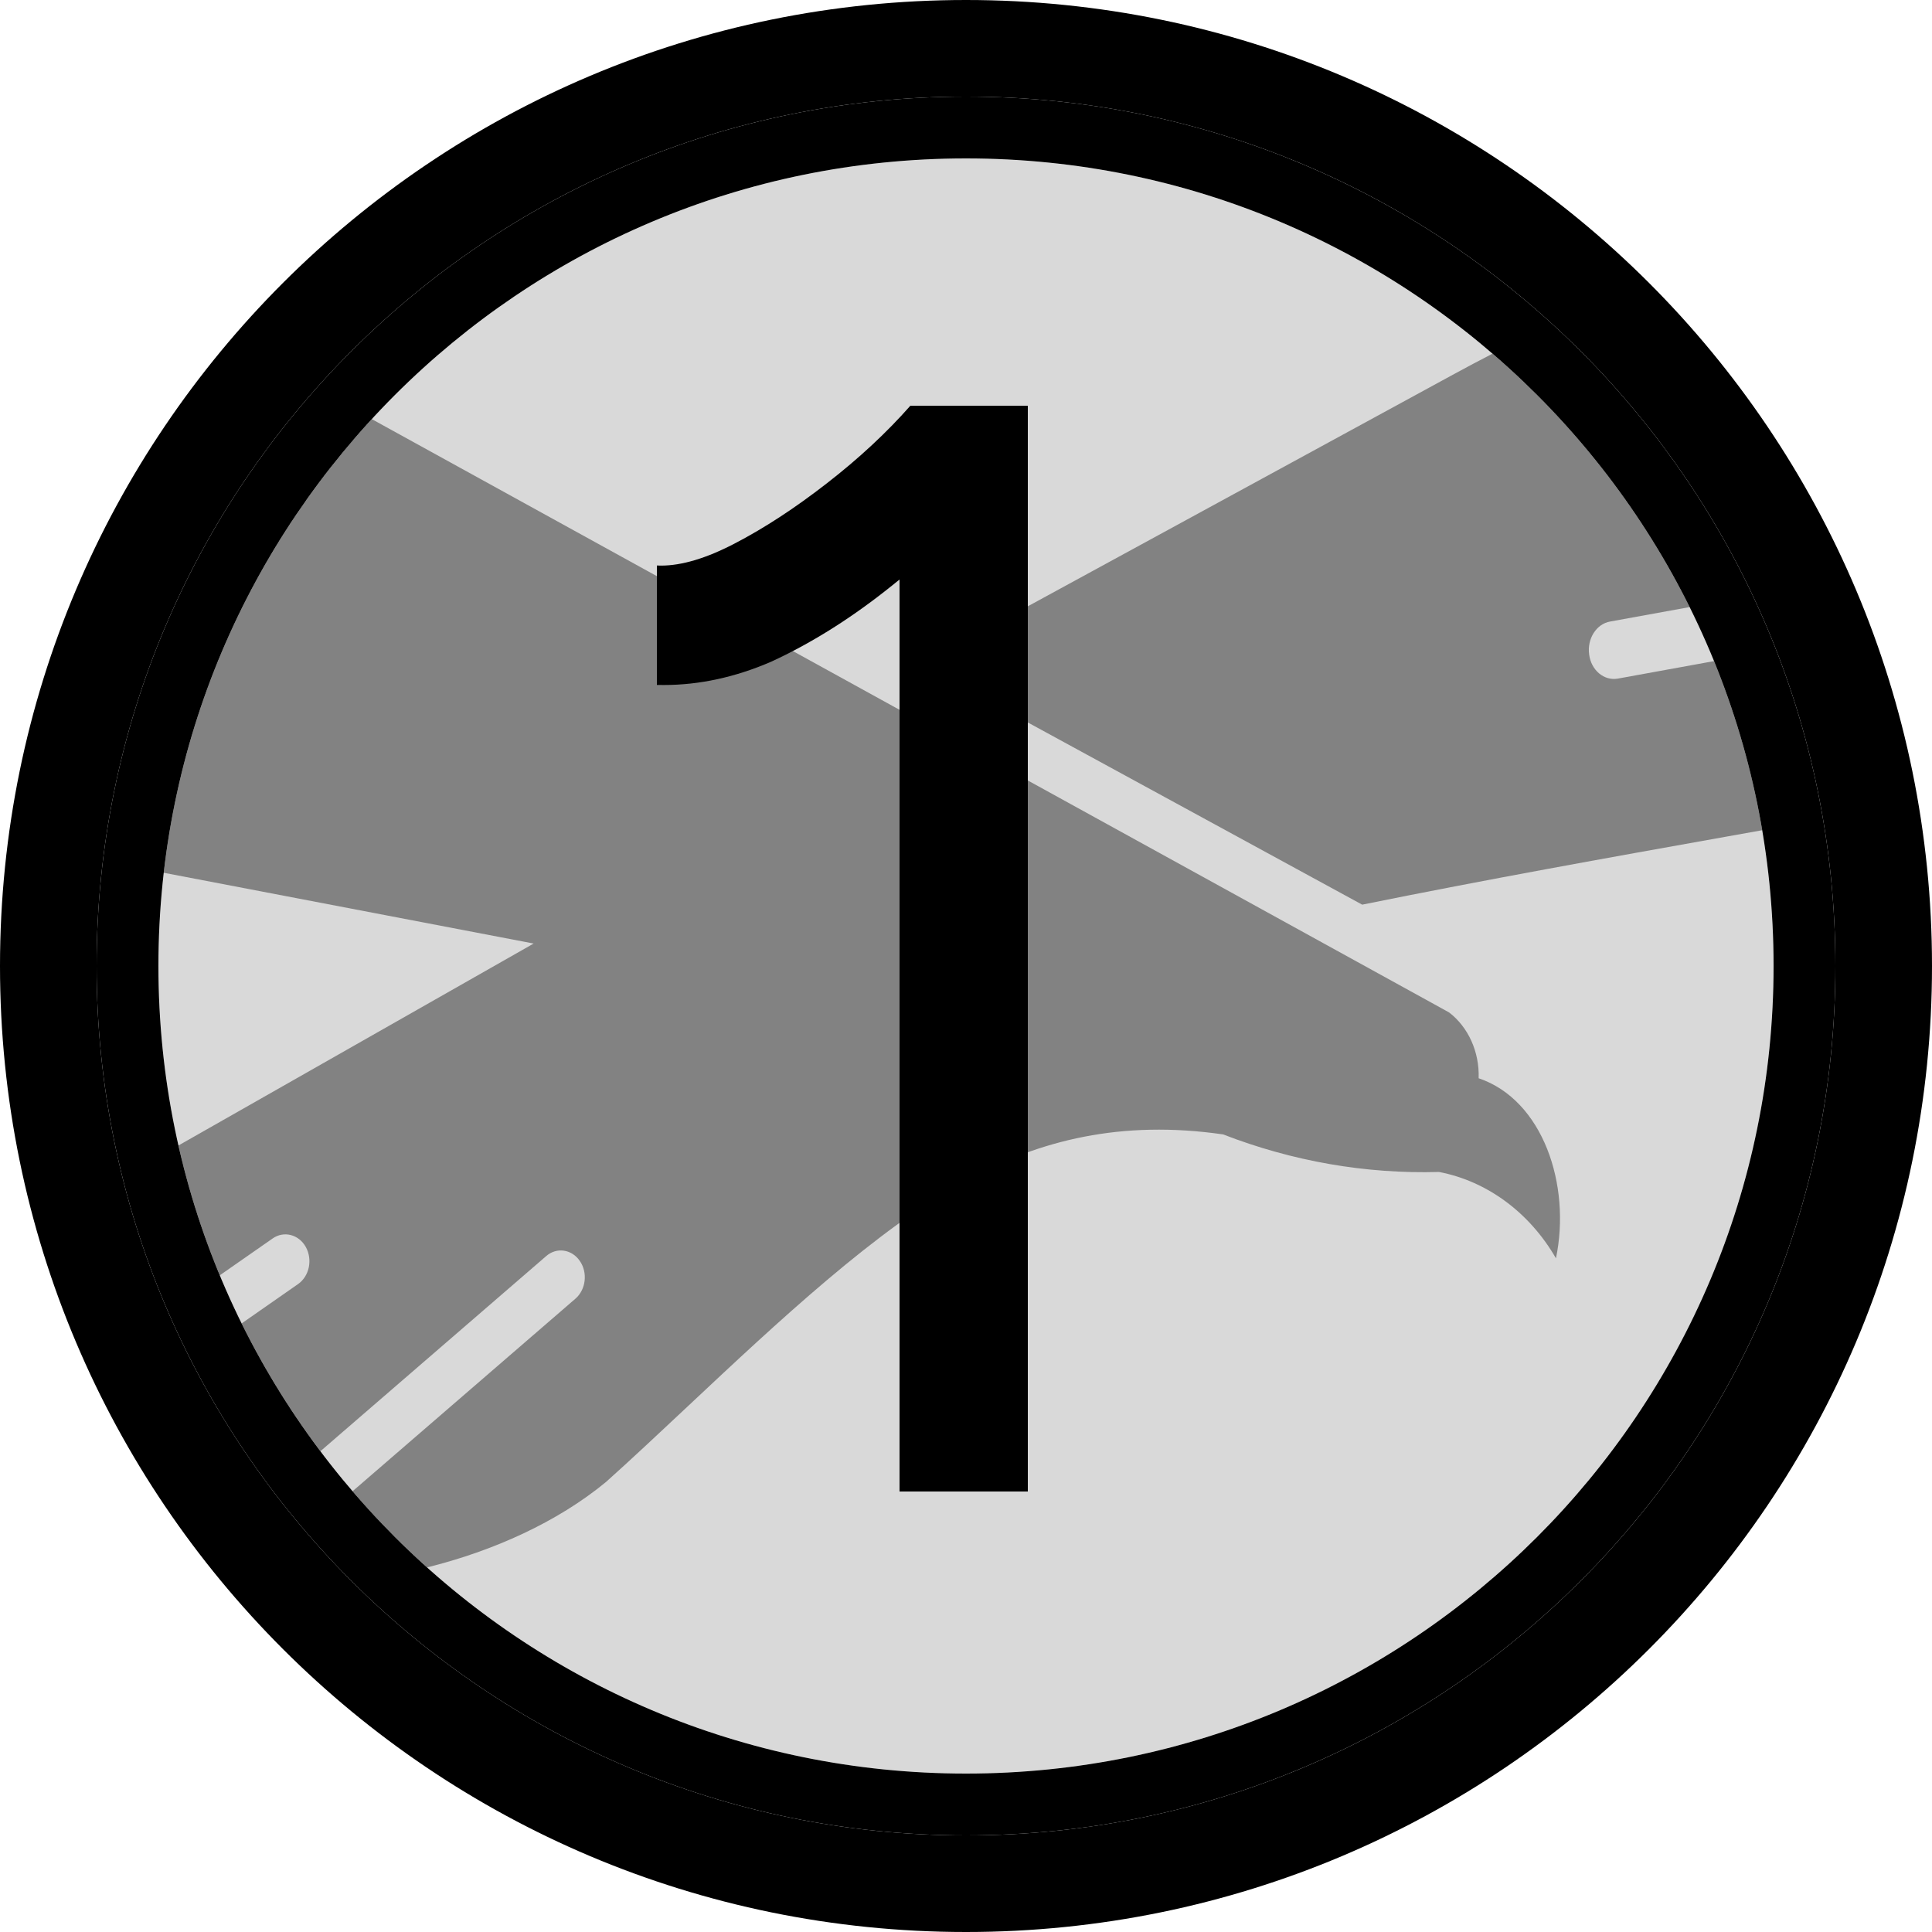
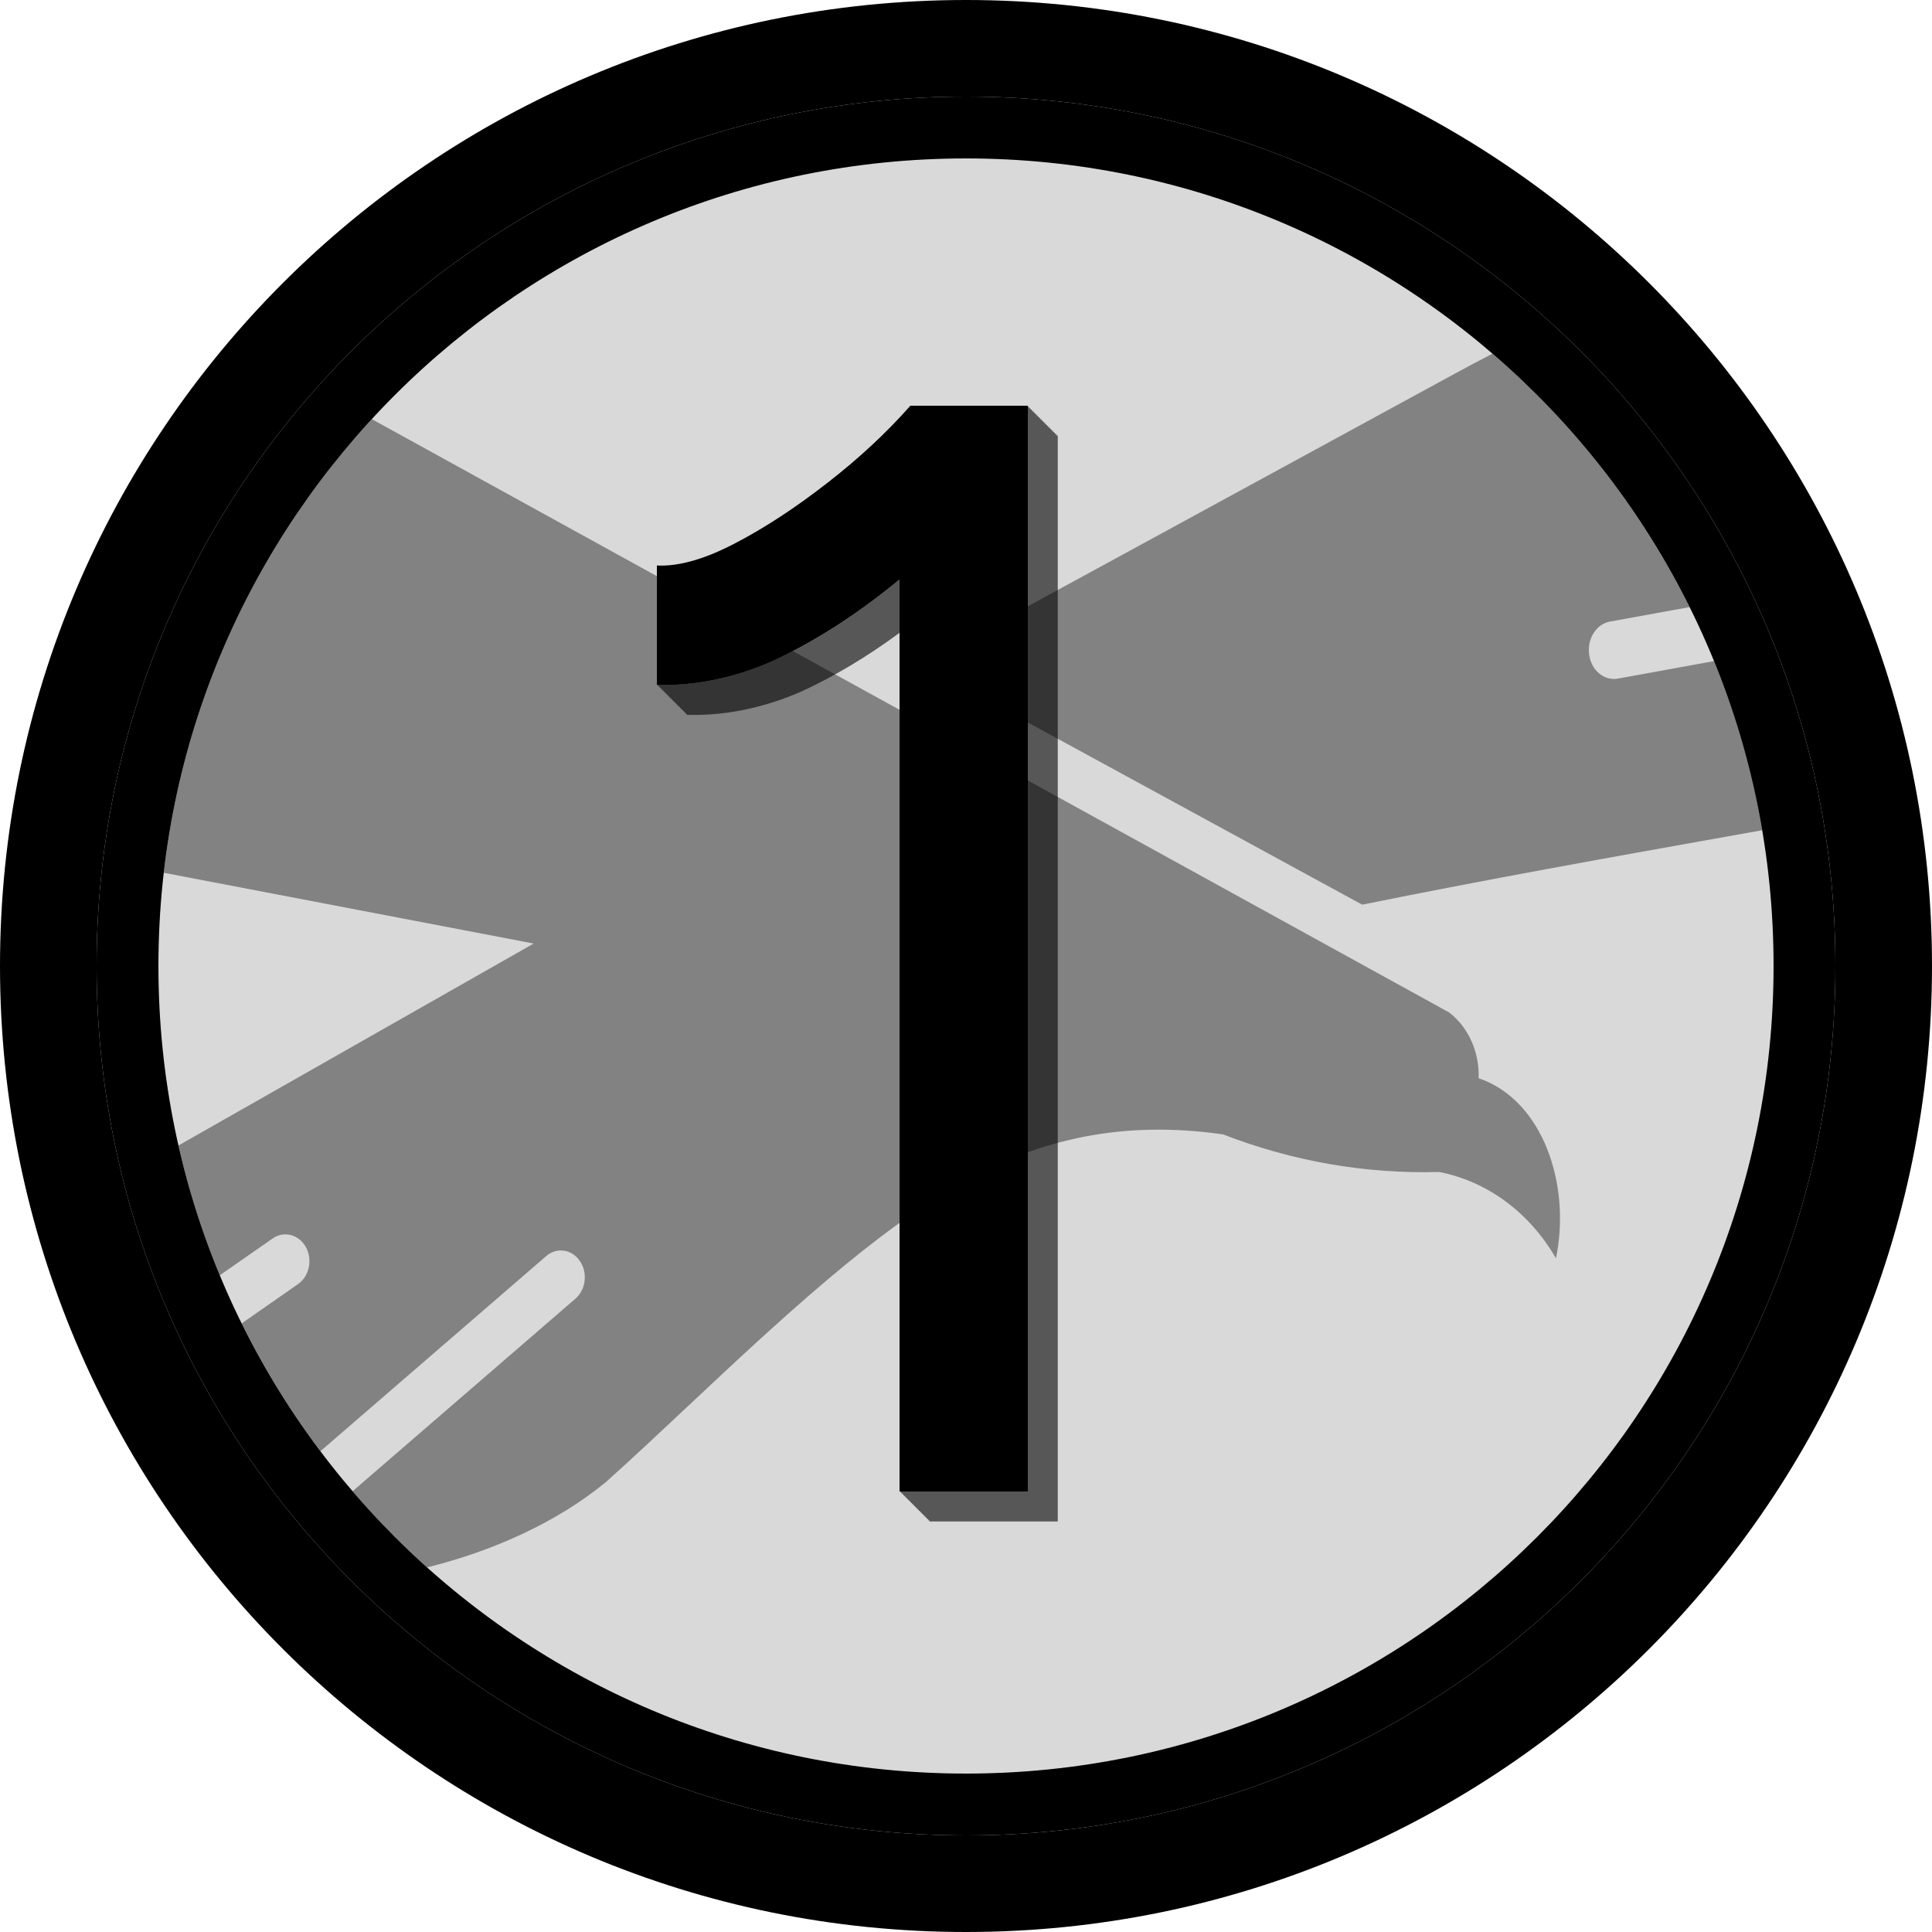
<svg xmlns="http://www.w3.org/2000/svg" width="500" height="500" viewBox="0 0 500 500" fill="none">
  <path fill-rule="evenodd" clip-rule="evenodd" d="M250 475C374.264 475 475 374.264 475 250C475 125.736 374.264 25 250 25C125.736 25 25 125.736 25 250C25 374.264 125.736 475 250 475ZM250 500C388.071 500 500 388.071 500 250C500 111.929 388.071 0 250 0C111.929 0 0 111.929 0 250C0 388.071 111.929 500 250 500Z" fill="currentColor" />
  <circle cx="250" cy="250" r="209" fill="currentColor" fill-opacity="0.15" />
  <path d="M46.18 296.452L138.109 244.189L42.377 225.871C47.556 180.822 67.058 140.13 96.214 108.466C119.298 121.179 142.382 133.896 165.466 146.612C193.696 162.165 221.927 177.717 250.157 193.26L370.531 259.539L375.039 262.029C379.942 265.781 382.904 272.16 382.674 279.051C399.325 284.679 406.63 306.681 402.681 325.647C395.869 313.844 384.911 305.691 372.407 303.304C353.419 303.849 334.498 300.541 316.531 293.582C290.172 289.796 269.112 295.049 250.19 305.35C226.941 318.024 201.173 342.205 177.869 364.074C170.564 370.93 163.501 377.558 156.833 383.534C144.234 393.925 127.659 401.392 110.514 405.646C103.667 399.505 97.227 392.92 91.241 385.935L148.935 336.085C151.634 333.731 152.16 329.365 150.054 326.329C147.981 323.293 144.065 322.713 141.366 325.067L82.917 375.577C75.145 365.253 68.308 354.185 62.531 342.5L77.165 332.298C80.061 330.252 80.949 325.988 79.139 322.713C77.329 319.472 73.479 318.483 70.584 320.496L56.878 330.049C52.407 319.275 48.811 308.047 46.18 296.452Z" fill="currentColor" fill-opacity="0.4" />
  <path d="M443.591 171.094C449.264 184.998 453.483 199.649 456.058 214.86C452.95 215.416 449.844 215.971 446.738 216.526L446.73 216.527C415.766 222.058 384.808 227.588 352.532 234.126L238.41 171.941L375.961 96.998C379.495 95.073 382.921 93.252 386.268 91.528C407.352 109.674 424.774 131.956 437.276 157.114L416.7 160.855C413.146 161.469 410.711 165.289 411.271 169.382C411.797 173.476 415.121 176.239 418.675 175.625L443.591 171.094Z" fill="currentColor" fill-opacity="0.4" />
  <path fill-rule="evenodd" clip-rule="evenodd" d="M250 459C365.428 459 459 365.428 459 250C459 134.572 365.428 41 250 41C134.572 41 41 134.572 41 250C41 365.428 134.572 459 250 459ZM250 475C374.264 475 475 374.264 475 250C475 125.736 374.264 25 250 25C125.736 25 25 125.736 25 250C25 374.264 125.736 475 250 475Z" fill="currentColor" />
+   <path fill-rule="evenodd" clip-rule="evenodd" d="M250 459C365.428 459 459 365.428 459 250C459 134.572 365.428 41 250 41C134.572 41 41 134.572 41 250C41 365.428 134.572 459 250 459ZM250 475C374.264 475 475 374.264 475 250C475 125.736 374.264 25 250 25C125.736 25 25 125.736 25 250C25 374.264 125.736 475 250 475Z" fill="currentColor" fill-opacity="0.2" />
+   <path d="M232.8 149.98V163.77C224.42 169.96 215.93 175.03 207.35 178.99C198.07 183.01 188.78 185.03 179.5 185.03C178.92 185.03 178.33 185.03 177.75 185.01V184.77C177.67 184.77 177.58 184.77 177.5 184.76V184.52C177.42 184.52 177.33 184.52 177.25 184.51V184.27C177.17 184.27 177.08 184.27 177 184.26V184.02C176.92 184.02 176.83 184.02 176.75 184.01V183.77C176.67 183.77 176.58 183.77 176.5 183.76V183.52C176.42 183.52 176.33 183.52 176.25 183.51V183.27C176.17 183.27 176.08 183.27 176 183.26V183.02C175.92 183.02 175.83 183.02 175.75 183.01V182.77C175.67 182.77 175.58 182.77 175.5 182.76V182.52C175.42 182.52 175.33 182.52 175.25 182.51V182.27C175.17 182.27 175.08 182.27 175 182.26V182.02C174.92 182.02 174.83 182.02 174.75 182.01V181.77C174.67 181.77 174.58 181.77 174.5 181.76V181.52C174.42 181.52 174.33 181.52 174.25 181.51V181.27C174.17 181.27 174.08 181.27 174 181.26V181.02C173.92 181.02 173.83 181.02 173.75 181.01V180.77C173.67 180.77 173.58 180.77 173.5 180.76V180.52C173.42 180.52 173.33 180.52 173.25 180.51V180.27C173.17 180.27 173.08 180.27 173 180.26V180.02C172.92 180.02 172.83 180.02 172.75 180.01V179.77C172.67 179.77 172.58 179.77 172.5 179.76V179.52C172.42 179.52 172.33 179.52 172.25 179.51V179.27C172.17 179.27 172.08 179.27 172 179.26V179.02C171.92 179.02 171.83 179.02 171.75 179.01V178.77C171.67 178.77 171.58 178.77 171.5 178.76V178.52C171.42 178.52 171.33 178.52 171.25 178.51V178.27C171.17 178.27 171.08 178.27 171 178.26V178.02C170.92 178.02 170.83 178.02 170.75 178.01V177.77C170.67 177.77 170.58 177.77 170.5 177.76V177.52C170.42 177.52 170.33 177.52 170.25 177.51V177.26C170.75 177.28 171.25 177.28 171.75 177.28C181.03 177.28 190.32 175.26 199.6 171.24C209.47 166.69 219.2 160.67 228.8 153.17C230.14 152.12 231.48 151.06 232.8 149.98Z" fill="currentColor" fill-opacity="0.6" />
+   <path d="M273.75 112.75V393.75H240.55V393.5H240.3V393.25H240.05V393H239.8V392.75H239.55V392.5H239.3V392.25H239.05V392H238.8V391.75H238.55V391.5H238.3V391.25H238.05V391H237.8V390.75H237.55V390.5H237.3V390.25H237.05V390H236.8V389.75H236.55V389.5H236.3V389.25H236.05V389H235.8V388.75H235.55V388.5H235.3V388.25H235.05V388H234.8V387.75H234.55V387.5H234.3V387.25H234.05V387H233.8V386.75H233.55V386.5H233.3V386.25H233.05V386H266V105.25H266.25V105.5H266.5V105.75H266.75V106H267V106.25H267.25V106.5H267.5V106.75H267.75V107H268V107.25H268.25V107.5H268.5V107.75H268.75V108H269V108.25H269.25V108.5H269.5V108.75H269.75V109H270V109.25H270.25V109.5H270.5V109.75H270.75V110H271V110.25H271.25V110.5H271.5V110.75H271.75V111H272V111.25H272.25V111.5H272.5V111.75H272.75V112H273V112.25H273.25V112.5H273.5V112.75H273.75Z" fill="currentColor" fill-opacity="0.6" />
  <path d="M266 105V386H232.8V163.77C232.88 163.71 232.72 163.83 232.8 163.77V149.98C231.48 151.06 230.14 152.12 228.8 153.17C219.2 160.67 209.47 166.69 199.6 171.24C190.32 175.26 181.03 177.28 171.75 177.28C171.25 177.28 170.75 177.28 170.25 177.26C170.17 177.27 170.08 177.26 170 177.26V146.35C170.35 146.38 170.71 146.38 171.07 146.38C176.44 146.38 182.76 144.49 190 140.73C197.74 136.72 205.74 131.5 214 125.07C222.27 118.65 229.47 111.96 235.6 105H266Z" fill="currentColor" />
</svg>
